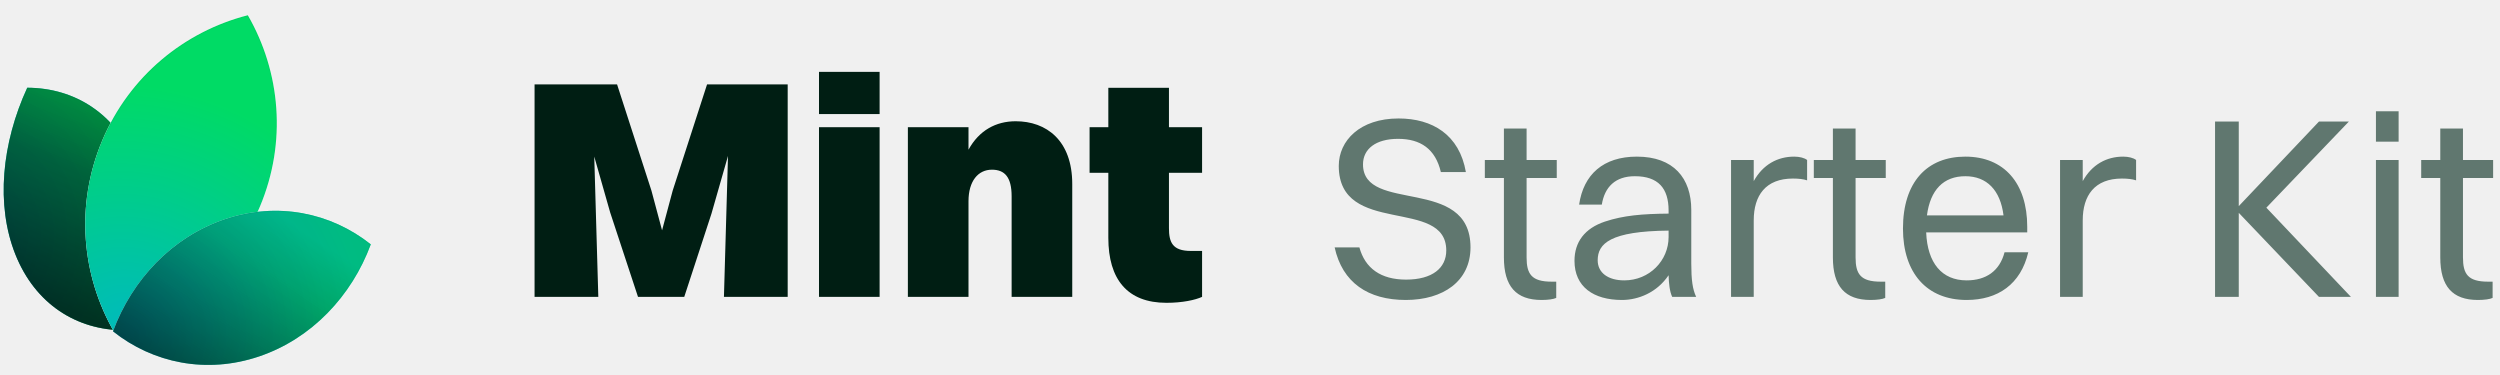
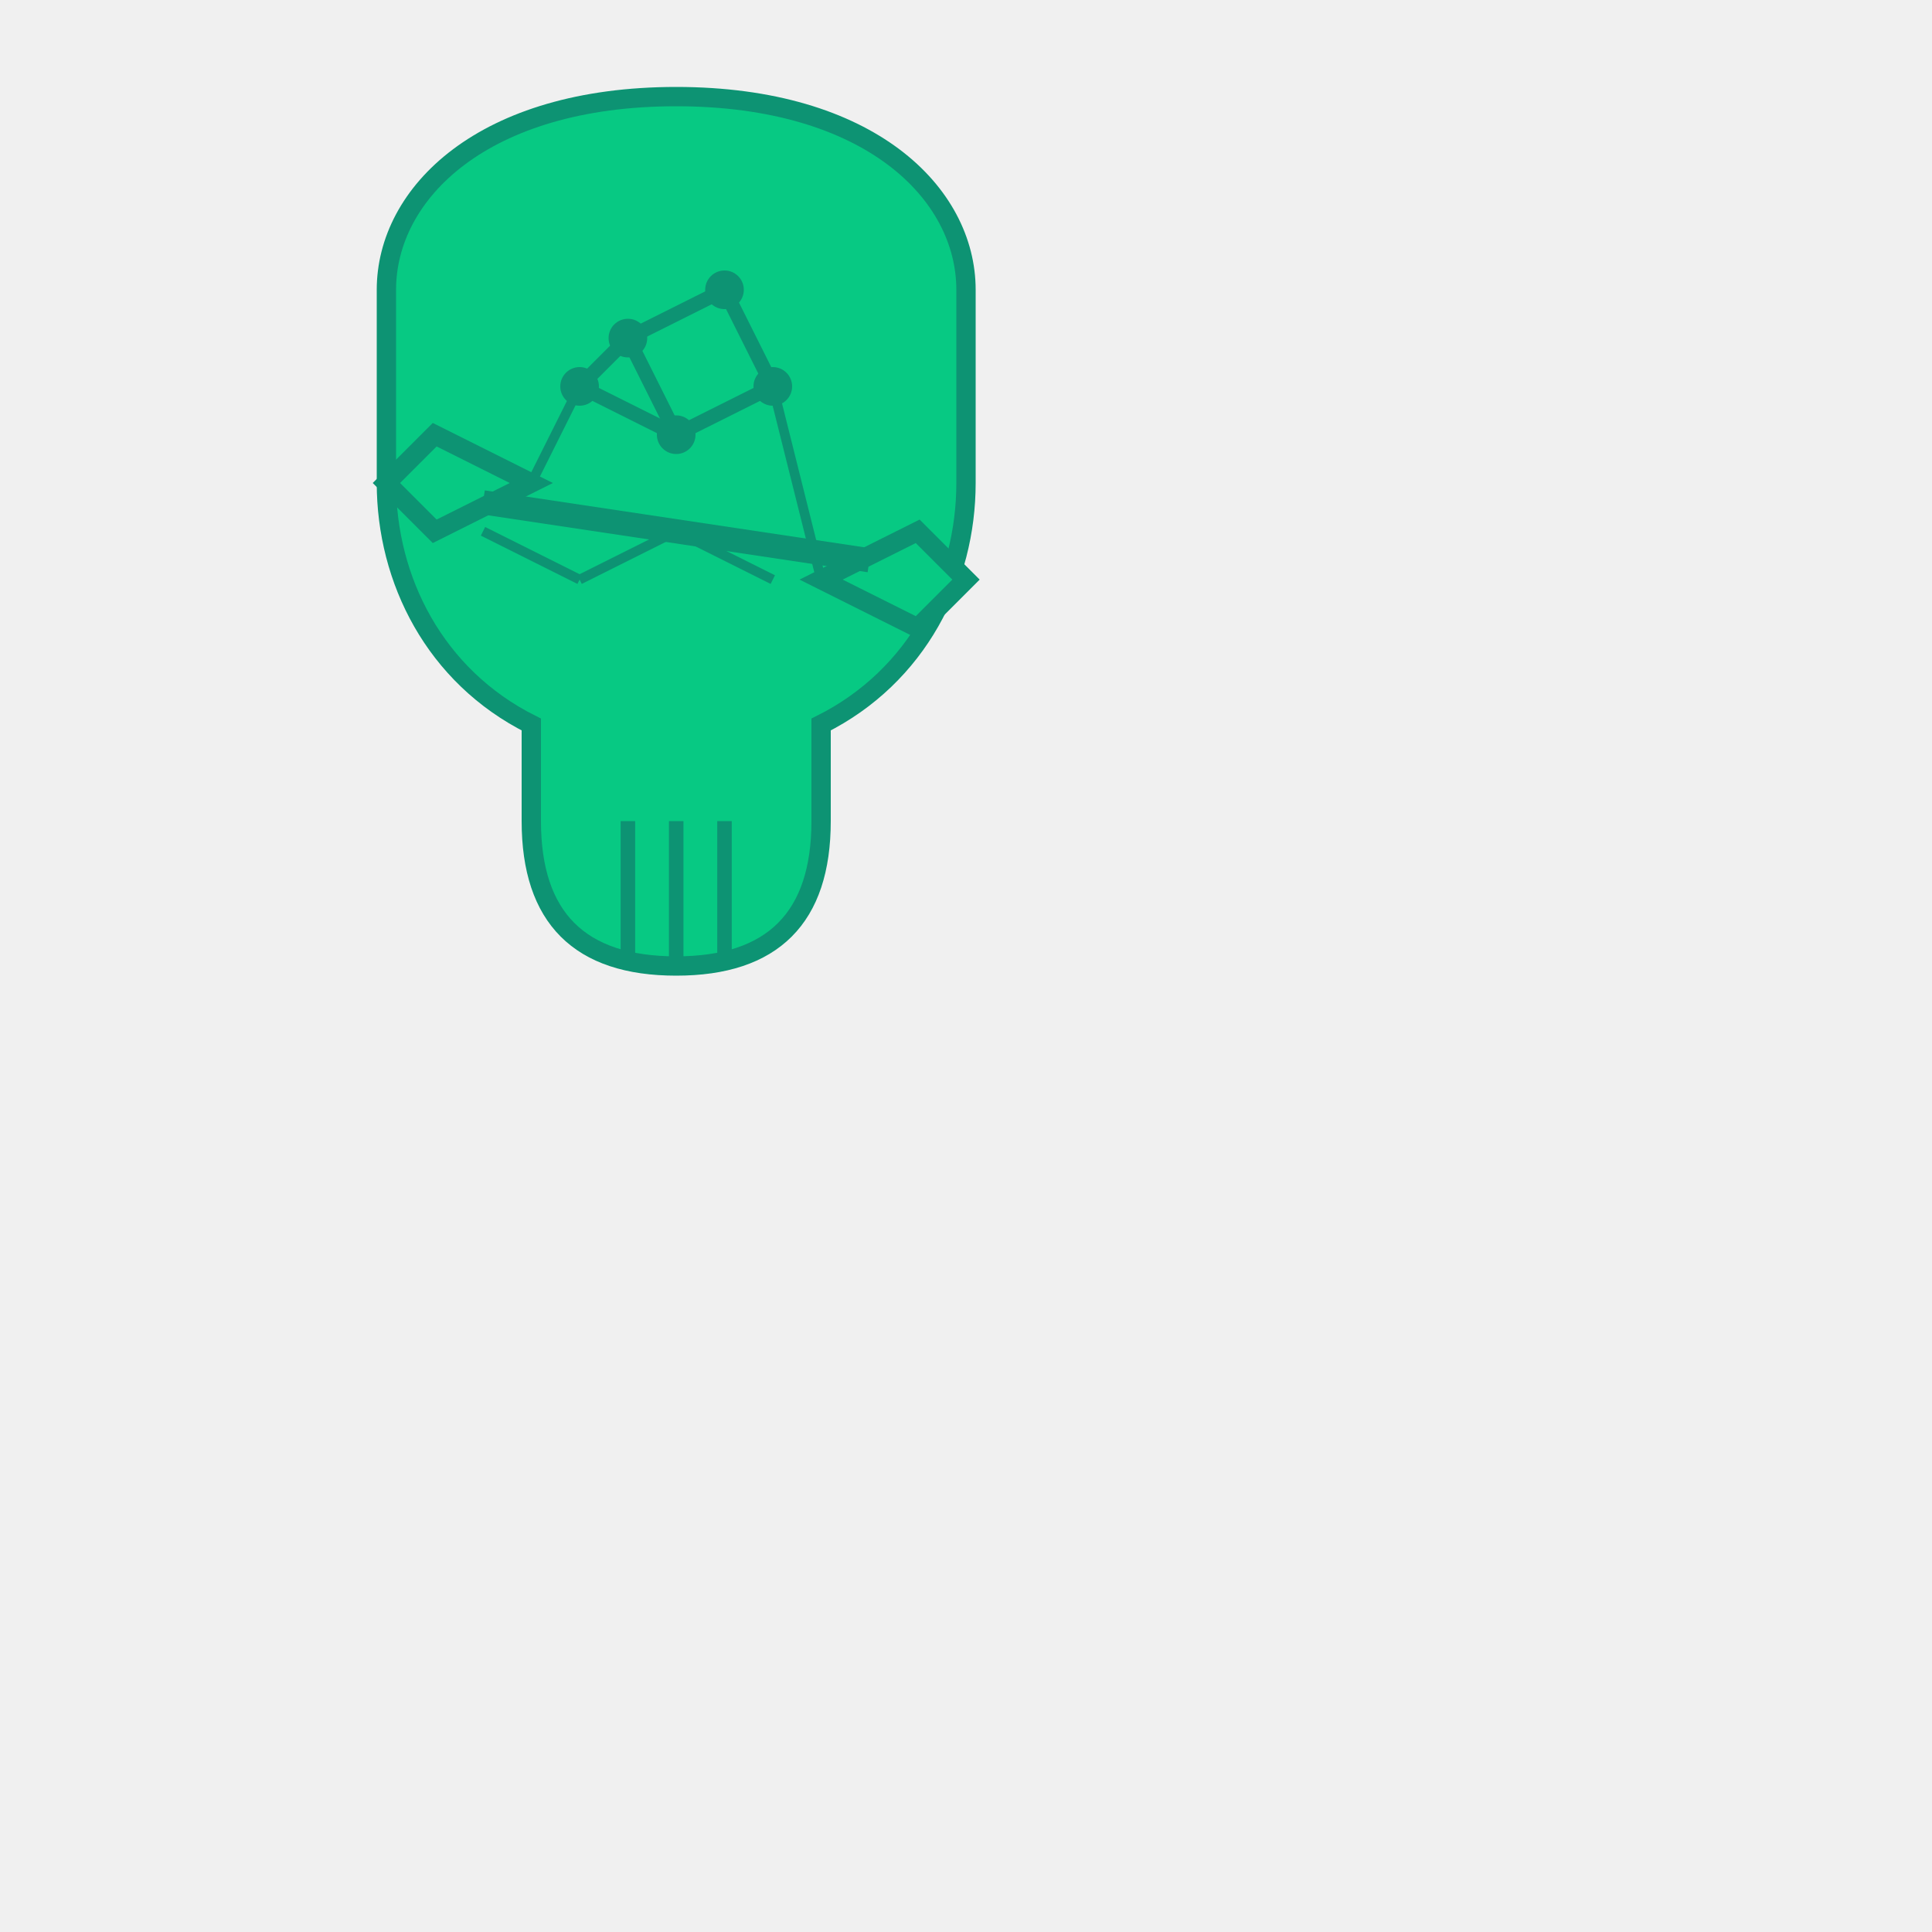
- <svg xmlns="http://www.w3.org/2000/svg" width="160" height="24" viewBox="0 0 160 24" fill="none">
-   <path d="M7.953 21.139C4.896 21.13 2.255 19.458 0.987 16.29C-0.28 13.121 0.109 9.163 1.744 5.615C4.801 5.624 7.442 7.296 8.71 10.465C9.977 13.633 9.588 17.591 7.953 21.139Z" fill="white" />
-   <path d="M7.953 21.139C4.896 21.13 2.255 19.458 0.987 16.29C-0.28 13.121 0.109 9.163 1.744 5.615C4.801 5.624 7.442 7.296 8.71 10.465C9.977 13.633 9.588 17.591 7.953 21.139Z" fill="url(#paint0_radial_115_86)" />
-   <path d="M7.953 21.139C4.896 21.13 2.255 19.458 0.987 16.29C-0.28 13.121 0.109 9.163 1.744 5.615C4.801 5.624 7.442 7.296 8.71 10.465C9.977 13.633 9.588 17.591 7.953 21.139Z" fill="black" fill-opacity="0.5" style="mix-blend-mode:hard-light" />
-   <path d="M7.953 21.139C4.896 21.13 2.255 19.458 0.987 16.29C-0.28 13.121 0.109 9.163 1.744 5.615C4.801 5.624 7.442 7.296 8.71 10.465C9.977 13.633 9.588 17.591 7.953 21.139Z" fill="url(#paint1_linear_115_86)" fill-opacity="0.5" style="mix-blend-mode:hard-light" />
-   <path d="M7.935 21.111C4.897 21.096 2.274 19.431 1.013 16.279C-0.248 13.124 0.136 9.182 1.762 5.643C4.8 5.659 7.423 7.324 8.684 10.476C9.945 13.63 9.561 17.572 7.935 21.111Z" stroke="url(#paint2_linear_115_86)" stroke-opacity="0.05" stroke-width="0.056" />
-   <path d="M7.31 21.257C11.354 20.221 14.884 17.375 16.628 13.236C18.373 9.097 17.945 4.587 15.86 0.976C11.816 2.012 8.287 4.858 6.542 8.998C4.797 13.137 5.225 17.646 7.31 21.257Z" fill="white" />
-   <path d="M7.31 21.257C11.354 20.221 14.884 17.375 16.628 13.236C18.373 9.097 17.945 4.587 15.86 0.976C11.816 2.012 8.287 4.858 6.542 8.998C4.797 13.137 5.225 17.646 7.31 21.257Z" fill="url(#paint3_radial_115_86)" />
-   <path d="M16.602 13.225C14.864 17.349 11.351 20.187 7.324 21.225C5.253 17.624 4.829 13.132 6.568 9.009C8.306 4.885 11.819 2.047 15.846 1.009C17.918 4.61 18.341 9.101 16.602 13.225Z" stroke="url(#paint4_linear_115_86)" stroke-opacity="0.05" stroke-width="0.056" />
-   <path d="M7.234 21.207C9.789 23.237 13.21 23.951 16.577 22.814C19.944 21.677 22.506 18.945 23.73 15.638C21.175 13.608 17.754 12.894 14.387 14.031C11.02 15.168 8.458 17.901 7.234 21.207Z" fill="white" />
-   <path d="M7.234 21.207C9.789 23.237 13.21 23.951 16.577 22.814C19.944 21.677 22.506 18.945 23.73 15.638C21.175 13.608 17.754 12.894 14.387 14.031C11.02 15.168 8.458 17.901 7.234 21.207Z" fill="url(#paint5_radial_115_86)" />
-   <path d="M7.234 21.207C9.789 23.237 13.21 23.951 16.577 22.814C19.944 21.677 22.506 18.945 23.73 15.638C21.175 13.608 17.754 12.894 14.387 14.031C11.02 15.168 8.458 17.901 7.234 21.207Z" fill="black" fill-opacity="0.2" style="mix-blend-mode:hard-light" />
-   <path d="M7.234 21.207C9.789 23.237 13.21 23.951 16.577 22.814C19.944 21.677 22.506 18.945 23.73 15.638C21.175 13.608 17.754 12.894 14.387 14.031C11.02 15.168 8.458 17.901 7.234 21.207Z" fill="url(#paint6_linear_115_86)" fill-opacity="0.5" style="mix-blend-mode:hard-light" />
-   <path d="M16.568 22.787C13.218 23.918 9.814 23.212 7.267 21.198C8.492 17.907 11.044 15.189 14.396 14.058C17.747 12.927 21.15 13.633 23.697 15.648C22.472 18.938 19.92 21.656 16.568 22.787Z" stroke="url(#paint7_linear_115_86)" stroke-opacity="0.05" stroke-width="0.056" />
-   <path d="M34.212 19V5.4H39.492L41.692 12.2L42.372 14.74L43.052 12.2L45.252 5.4H50.412V19H46.332L46.592 9.98L45.532 13.68L43.792 19H40.832L39.052 13.6L38.032 10.02L38.292 19H34.212ZM52.416 7.3V4.6H56.295V7.3H52.416ZM52.416 19V8.14H56.295V19H52.416ZM58.104 19V8.14H61.984V9.58C62.664 8.34 63.744 7.76 65.004 7.76C66.964 7.76 68.624 8.98 68.624 11.78V19H64.744V12.56C64.744 11.34 64.304 10.86 63.484 10.86C62.604 10.86 61.984 11.58 61.984 12.88V19H58.104ZM70.933 15.22V11.06H69.733V8.14H70.933V5.62H74.813V8.14H76.933V11.06H74.813V14.6C74.813 15.5 75.033 16.06 76.213 16.06H76.933V19C76.493 19.2 75.673 19.38 74.653 19.38C72.153 19.38 70.933 17.88 70.933 15.22Z" fill="#001E13" />
-   <path d="M87.232 10.519C87.232 13.687 94.112 11.229 94.112 15.832C94.112 17.994 92.364 19.198 89.971 19.198C87.562 19.198 85.912 18.093 85.417 15.832H87.001C87.364 17.169 88.371 17.895 89.987 17.895C91.671 17.895 92.561 17.152 92.561 16.03C92.561 12.598 85.681 15.155 85.681 10.618C85.681 9.001 87.034 7.582 89.509 7.582C91.671 7.582 93.403 8.621 93.816 11.014H92.215C91.868 9.529 90.912 8.886 89.476 8.886C88.057 8.886 87.232 9.529 87.232 10.519ZM96.25 16.476V11.393H95.029V10.239H96.25V8.226H97.702V10.239H99.632V11.393H97.702V16.476C97.702 17.532 98.015 18.026 99.302 18.026H99.599V19.066C99.434 19.148 99.071 19.198 98.659 19.198C97.025 19.198 96.25 18.323 96.25 16.476ZM102.516 13.093H101.064C101.345 11.162 102.615 10.024 104.76 10.024C107.103 10.024 108.242 11.393 108.242 13.44V16.888C108.242 17.895 108.324 18.521 108.555 19H107.021C106.856 18.654 106.806 18.142 106.79 17.614C106.047 18.72 104.859 19.198 103.803 19.198C101.988 19.198 100.767 18.357 100.767 16.69C100.767 15.486 101.427 14.611 102.714 14.182C103.902 13.786 105.107 13.687 106.79 13.671V13.473C106.79 12.053 106.13 11.278 104.628 11.278C103.374 11.278 102.698 11.971 102.516 13.093ZM102.252 16.657C102.252 17.465 102.929 17.944 103.952 17.944C105.569 17.944 106.79 16.674 106.79 15.172V14.759C103.061 14.793 102.252 15.585 102.252 16.657ZM110.787 19V10.239H112.239V11.591C112.833 10.519 113.774 10.024 114.83 10.024C115.176 10.024 115.49 10.107 115.655 10.239V11.542C115.407 11.46 115.094 11.427 114.747 11.427C112.998 11.427 112.239 12.515 112.239 14.1V19H110.787ZM117.305 16.476V11.393H116.084V10.239H117.305V8.226H118.757V10.239H120.688V11.393H118.757V16.476C118.757 17.532 119.071 18.026 120.358 18.026H120.655V19.066C120.49 19.148 120.127 19.198 119.714 19.198C118.081 19.198 117.305 18.323 117.305 16.476ZM129.809 16.145C129.33 18.192 127.862 19.198 125.865 19.198C123.324 19.198 121.79 17.482 121.79 14.627C121.79 11.658 123.324 10.024 125.783 10.024C128.258 10.024 129.743 11.723 129.743 14.512V14.875H123.275C123.357 16.838 124.281 17.944 125.865 17.944C127.103 17.944 127.977 17.35 128.291 16.145H129.809ZM125.783 11.278C124.38 11.278 123.539 12.152 123.324 13.786H128.225C128.027 12.169 127.152 11.278 125.783 11.278ZM131.843 19V10.239H133.295V11.591C133.889 10.519 134.829 10.024 135.885 10.024C136.232 10.024 136.545 10.107 136.71 10.239V11.542C136.463 11.46 136.149 11.427 135.803 11.427C134.054 11.427 133.295 12.515 133.295 14.1V19H131.843ZM141.763 19V7.78H143.281V13.192L148.413 7.78H150.327L145.047 13.291L150.459 19H148.413L143.281 13.621V19H141.763ZM152.06 9.067V7.12H153.512V9.067H152.06ZM152.06 19V10.239H153.512V19H152.06ZM156.178 16.476V11.393H154.957V10.239H156.178V8.226H157.63V10.239H159.56V11.393H157.63V16.476C157.63 17.532 157.943 18.026 159.23 18.026H159.527V19.066C159.362 19.148 158.999 19.198 158.587 19.198C156.953 19.198 156.178 18.323 156.178 16.476Z" fill="#002719" fill-opacity="0.6" />
-   <defs>
-     <radialGradient id="paint0_radial_115_86" cx="0" cy="0" r="1" gradientUnits="userSpaceOnUse" gradientTransform="translate(-3.00503 15.023) rotate(-10.029) scale(17.9572 17.784)">
-       <stop stop-color="#00B0BB" />
-       <stop offset="1" stop-color="#00DB65" />
-     </radialGradient>
-     <linearGradient id="paint1_linear_115_86" x1="7.39" y1="4.813" x2="1.63" y2="18.689" gradientUnits="userSpaceOnUse">
-       <stop stop-color="#18E299" />
-       <stop offset="1" />
-     </linearGradient>
-     <linearGradient id="paint2_linear_115_86" x1="7.948" y1="8.016" x2="1.761" y2="18.746" gradientUnits="userSpaceOnUse">
-       <stop />
-       <stop offset="1" stop-opacity="0" />
-     </linearGradient>
-     <radialGradient id="paint3_radial_115_86" cx="0" cy="0" r="1" gradientUnits="userSpaceOnUse" gradientTransform="translate(8.11404 20.8822) rotate(-75.7542) scale(21.6246 23.7772)">
-       <stop stop-color="#00BBBB" />
-       <stop offset="0.713" stop-color="#00DB65" />
-     </radialGradient>
-     <linearGradient id="paint4_linear_115_86" x1="7.602" y1="5.871" x2="15.556" y2="16.372" gradientUnits="userSpaceOnUse">
-       <stop />
-       <stop offset="1" stop-opacity="0" />
-     </linearGradient>
-     <radialGradient id="paint5_radial_115_86" cx="0" cy="0" r="1" gradientUnits="userSpaceOnUse" gradientTransform="translate(7.84537 21.5181) rotate(-20.3525) scale(18.5603 17.32)">
-       <stop stop-color="#00B0BB" />
-       <stop offset="1" stop-color="#00DB65" />
-     </radialGradient>
-     <linearGradient id="paint6_linear_115_86" x1="16.808" y1="13.007" x2="10.041" y2="22.994" gradientUnits="userSpaceOnUse">
-       <stop stop-color="#00B1BC" />
-       <stop offset="1" />
-     </linearGradient>
-     <linearGradient id="paint7_linear_115_86" x1="16.808" y1="13.007" x2="14.169" y2="23.841" gradientUnits="userSpaceOnUse">
-       <stop />
-       <stop offset="1" stop-opacity="0" />
-     </linearGradient>
-   </defs>
+ <svg xmlns="http://www.w3.org/2000/svg" width="200" height="200" viewBox="0 0 200 200" fill="none">
+   <path d="M40 30 C40 20, 50 10, 70 10 C90 10, 100 20, 100 30 L100 50 C100 60, 95 70, 85 75 L85 85 C85 95, 80 100, 70 100 C60 100, 55 95, 55 85 L55 75 C45 70, 40 60, 40 50 Z" fill="#07C983" stroke="#0D9373" stroke-width="2" />
+   <circle cx="65" cy="35" r="2" fill="#0D9373" />
+   <circle cx="75" cy="30" r="2" fill="#0D9373" />
+   <circle cx="80" cy="40" r="2" fill="#0D9373" />
+   <circle cx="70" cy="45" r="2" fill="#0D9373" />
+   <circle cx="60" cy="40" r="2" fill="#0D9373" />
+   <line x1="65" y1="35" x2="75" y2="30" stroke="#0D9373" stroke-width="1.5" />
+   <line x1="75" y1="30" x2="80" y2="40" stroke="#0D9373" stroke-width="1.5" />
+   <line x1="80" y1="40" x2="70" y2="45" stroke="#0D9373" stroke-width="1.5" />
+   <line x1="70" y1="45" x2="60" y2="40" stroke="#0D9373" stroke-width="1.5" />
+   <line x1="60" y1="40" x2="65" y2="35" stroke="#0D9373" stroke-width="1.5" />
+   <line x1="65" y1="35" x2="70" y2="45" stroke="#0D9373" stroke-width="1.5" />
+   <line x1="50" y1="55" x2="60" y2="60" stroke="#0D9373" stroke-width="1" />
+   <line x1="60" y1="60" x2="70" y2="55" stroke="#0D9373" stroke-width="1" />
+   <line x1="70" y1="55" x2="80" y2="60" stroke="#0D9373" stroke-width="1" />
+   <line x1="65" y1="85" x2="65" y2="100" stroke="#0D9373" stroke-width="1.5" />
+   <line x1="70" y1="85" x2="70" y2="100" stroke="#0D9373" stroke-width="1.5" />
+   <line x1="75" y1="85" x2="75" y2="100" stroke="#0D9373" stroke-width="1.5" />
+   <path d="M55 50 L45 45 L40 50 L45 55 Z" fill="#07C983" stroke="#0D9373" stroke-width="2" />
+   <path d="M85 60 L95 65 L100 60 L95 55 Z" fill="#07C983" stroke="#0D9373" stroke-width="2" />
+   <line x1="50" y1="52" x2="90" y2="58" stroke="#0D9373" stroke-width="2.5" />
+   <line x1="55" y1="50" x2="60" y2="40" stroke="#0D9373" stroke-width="1" />
+   <line x1="85" y1="60" x2="80" y2="40" stroke="#0D9373" stroke-width="1" />
</svg>
